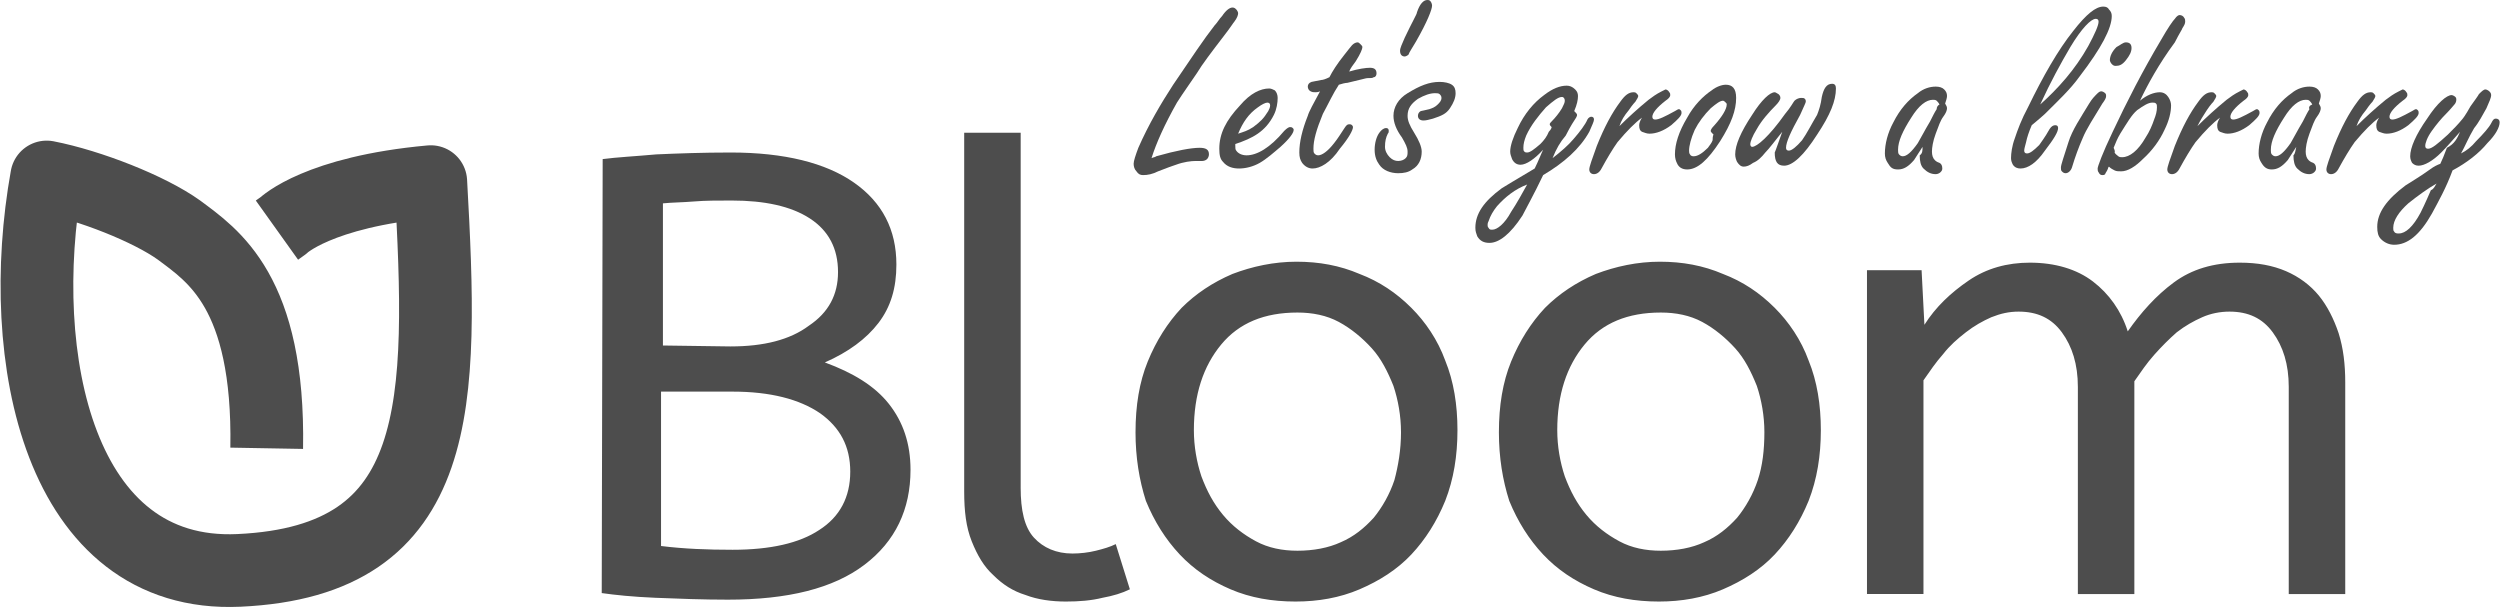
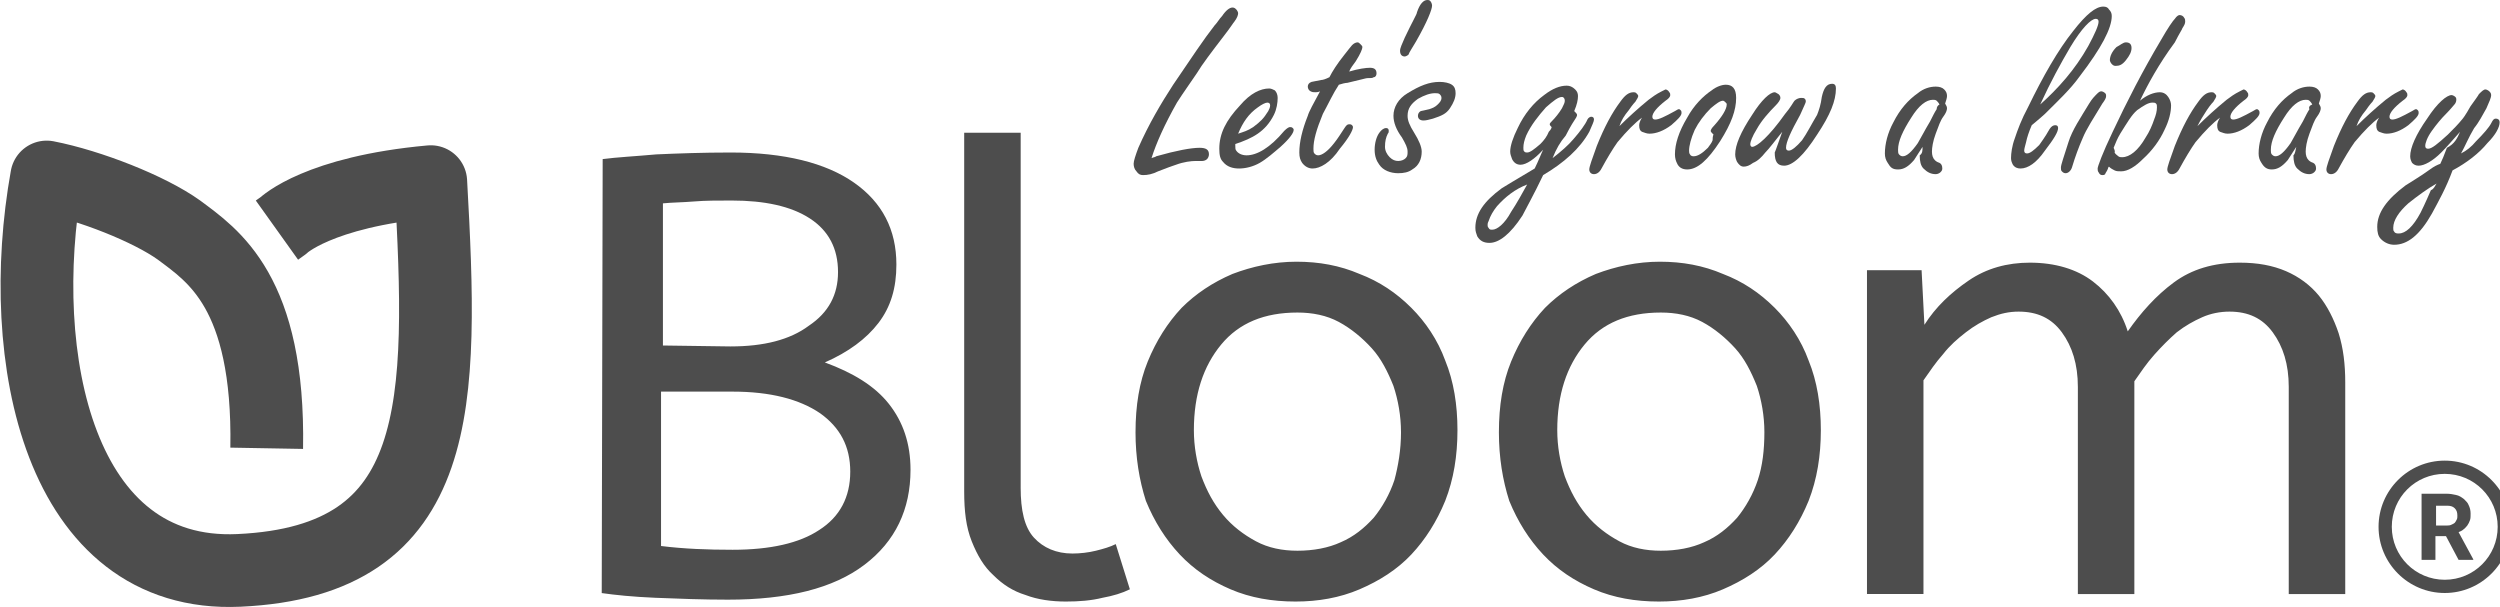
<svg xmlns="http://www.w3.org/2000/svg" width="1.907in" height="0.463in" viewBox="0 0 171.628 41.682" id="svg2" version="1.1">
  <defs id="defs4" />
  <g id="layer1" transform="translate(-176.0391,-1003.237)">
    <path style="opacity:1;fill:none;stroke:#4d4d4d;stroke-width:4.994;stroke-linejoin:round;stroke-opacity:1;stroke-miterlimit:4;stroke-dasharray:none" d="m 194.328,1034.021 c 0.192,-10.755 -3.713,-13.252 -6.018,-14.981 -2.049,-1.472 -6.146,-3.073 -9.091,-3.649 -2.226,12.384 0.836,27.585 13.202,27.016 14.208,-0.654 14.027,-11.441 13.174,-26.696 -7.746,0.704 -10.115,3.009 -10.115,3.009 l -0.448,0.32" class="st1" id="path4143" />
    <path style="fill:#4d4d4d;fill-opacity:1" d="m 217.4,1014.162 c 0.97,-0.129 2.263,-0.194 3.685,-0.323 1.487,-0.065 3.168,-0.129 5.107,-0.129 3.685,0 6.529,0.711 8.469,2.069 1.939,1.357 2.909,3.232 2.909,5.624 0,1.616 -0.388,2.909 -1.228,4.008 -0.84,1.099 -2.069,2.004 -3.685,2.715 1.939,0.711 3.426,1.616 4.396,2.845 0.97,1.228 1.487,2.715 1.487,4.525 0,2.715 -1.034,4.913 -3.168,6.529 -2.133,1.616 -5.237,2.392 -9.374,2.392 -1.746,0 -3.362,-0.065 -4.978,-0.129 -1.552,-0.065 -2.78,-0.194 -3.685,-0.323 l 0.065,-29.803 m 8.921,26.829 c 2.586,0 4.59,-0.453 5.948,-1.358 1.422,-0.905 2.133,-2.263 2.133,-4.008 0,-1.746 -0.711,-3.038 -2.069,-4.008 -1.422,-0.97 -3.426,-1.487 -6.012,-1.487 l -4.913,0 0,10.602 c 1.552,0.194 3.168,0.259 4.913,0.259 m -0.129,-13.964 c 2.263,0 4.073,-0.453 5.366,-1.422 1.358,-0.905 2.004,-2.133 2.004,-3.685 0,-1.616 -0.646,-2.845 -1.939,-3.685 -1.293,-0.84 -3.103,-1.228 -5.366,-1.228 -0.97,0 -1.81,0 -2.586,0.065 -0.776,0.065 -1.487,0.065 -2.133,0.129 l 0,9.762 4.655,0.065 z m 19.912,9.697 c 0,1.552 0.259,2.715 0.905,3.426 0.646,0.711 1.552,1.099 2.651,1.099 0.517,0 1.099,-0.065 1.616,-0.194 0.517,-0.129 0.97,-0.259 1.358,-0.453 l 0.97,3.103 c -0.517,0.259 -1.164,0.453 -1.875,0.582 -0.776,0.194 -1.616,0.259 -2.521,0.259 -0.97,0 -1.939,-0.129 -2.78,-0.453 -0.84,-0.259 -1.552,-0.711 -2.198,-1.358 -0.646,-0.582 -1.099,-1.358 -1.487,-2.327 -0.388,-0.97 -0.517,-2.069 -0.517,-3.426 l 0,-24.631 3.879,0 0,24.372 0,0 z m 26.118,-3.814 c 0,-1.099 -0.194,-2.198 -0.517,-3.168 -0.388,-0.97 -0.84,-1.875 -1.487,-2.586 -0.646,-0.711 -1.422,-1.358 -2.263,-1.81 -0.84,-0.453 -1.81,-0.646 -2.845,-0.646 -2.263,0 -4.008,0.711 -5.236,2.198 -1.228,1.487 -1.875,3.426 -1.875,5.883 0,1.099 0.194,2.198 0.517,3.168 0.388,1.034 0.84,1.875 1.487,2.651 0.646,0.776 1.422,1.358 2.263,1.81 0.84,0.453 1.81,0.646 2.845,0.646 1.099,0 2.133,-0.194 2.974,-0.582 0.905,-0.388 1.616,-0.97 2.263,-1.681 0.582,-0.711 1.099,-1.616 1.422,-2.586 0.259,-0.97 0.453,-2.069 0.453,-3.297 m -18.231,0 c 0,-1.81 0.259,-3.426 0.84,-4.849 0.582,-1.422 1.358,-2.651 2.327,-3.685 0.97,-0.97 2.133,-1.746 3.491,-2.327 1.358,-0.517 2.845,-0.84 4.396,-0.84 1.552,0 2.974,0.259 4.331,0.84 1.358,0.517 2.521,1.293 3.556,2.327 0.97,0.97 1.81,2.198 2.327,3.62 0.582,1.422 0.84,3.038 0.84,4.784 0,1.746 -0.259,3.362 -0.84,4.849 -0.582,1.422 -1.358,2.651 -2.327,3.685 -0.97,1.034 -2.198,1.81 -3.556,2.392 -1.358,0.582 -2.845,0.84 -4.396,0.84 -1.616,0 -3.103,-0.259 -4.461,-0.84 -1.358,-0.582 -2.521,-1.358 -3.491,-2.392 -0.97,-1.034 -1.745,-2.263 -2.327,-3.685 -0.453,-1.422 -0.711,-2.974 -0.711,-4.719 z m 43.185,0 c 0,-1.099 -0.194,-2.198 -0.517,-3.168 -0.388,-0.97 -0.84,-1.875 -1.487,-2.586 -0.646,-0.711 -1.422,-1.358 -2.263,-1.81 -0.84,-0.453 -1.81,-0.646 -2.845,-0.646 -2.263,0 -4.008,0.711 -5.237,2.198 -1.228,1.487 -1.875,3.426 -1.875,5.883 0,1.099 0.194,2.198 0.517,3.168 0.388,1.034 0.84,1.875 1.487,2.651 0.646,0.776 1.422,1.358 2.263,1.81 0.84,0.453 1.81,0.646 2.845,0.646 1.099,0 2.133,-0.194 2.974,-0.582 0.905,-0.388 1.616,-0.97 2.263,-1.681 0.582,-0.711 1.099,-1.616 1.422,-2.586 0.323,-0.97 0.453,-2.069 0.453,-3.297 m -18.231,0 c 0,-1.81 0.259,-3.426 0.84,-4.849 0.582,-1.422 1.358,-2.651 2.327,-3.685 0.97,-0.97 2.133,-1.746 3.491,-2.327 1.358,-0.517 2.845,-0.84 4.396,-0.84 1.552,0 2.974,0.259 4.331,0.84 1.358,0.517 2.521,1.293 3.556,2.327 0.97,0.97 1.81,2.198 2.327,3.62 0.582,1.422 0.84,3.038 0.84,4.784 0,1.746 -0.259,3.362 -0.84,4.849 -0.582,1.422 -1.358,2.651 -2.327,3.685 -0.97,1.034 -2.198,1.81 -3.556,2.392 -1.358,0.582 -2.845,0.84 -4.396,0.84 -1.616,0 -3.103,-0.259 -4.461,-0.84 -1.358,-0.582 -2.521,-1.358 -3.491,-2.392 -0.97,-1.034 -1.745,-2.263 -2.327,-3.685 -0.453,-1.422 -0.711,-2.974 -0.711,-4.719 l 0,0 z m 29.221,-7.37 c 0.776,-1.228 1.81,-2.198 3.038,-3.038 1.228,-0.84 2.651,-1.228 4.202,-1.228 1.746,0 3.232,0.453 4.331,1.293 1.099,0.84 1.939,2.004 2.392,3.426 0.905,-1.293 1.939,-2.457 3.168,-3.362 1.228,-0.905 2.715,-1.357 4.525,-1.357 1.228,0 2.263,0.194 3.168,0.582 0.905,0.388 1.681,0.97 2.263,1.681 0.582,0.711 1.034,1.616 1.358,2.586 0.323,1.034 0.453,2.133 0.453,3.362 l 0,14.546 -3.879,0 0,-14.223 c 0,-1.552 -0.388,-2.78 -1.099,-3.75 -0.711,-0.97 -1.681,-1.422 -2.974,-1.422 -0.646,0 -1.293,0.129 -1.875,0.388 -0.582,0.259 -1.164,0.582 -1.745,1.034 -0.517,0.453 -1.034,0.97 -1.552,1.552 -0.517,0.582 -0.905,1.164 -1.358,1.81 l 0,14.611 -3.879,0 0,-14.223 c 0,-1.552 -0.388,-2.78 -1.099,-3.75 -0.711,-0.97 -1.681,-1.422 -2.974,-1.422 -0.646,0 -1.228,0.129 -1.875,0.388 -0.582,0.259 -1.164,0.582 -1.745,1.034 -0.582,0.453 -1.099,0.905 -1.552,1.487 -0.517,0.582 -0.905,1.164 -1.358,1.81 l 0,14.675 -3.879,0 0,-22.239 3.75,0 0.194,3.75 z" class="st2" id="path7129" />
    <g style="fill:#4d4d4d;fill-opacity:1" id="g7131" transform="matrix(0.6464832,0,0,0.6464832,160.2512,985.1999)">
      <path style="fill:#4d4d4d;fill-opacity:1" d="m 146.7,44.7 c 0.2,-0.1 0.4,-0.1 0.5,-0.2 2.1,-0.6 3.7,-0.9 4.6,-0.9 0.7,0 1,0.2 1,0.7 0,0.2 -0.1,0.4 -0.2,0.5 -0.1,0.1 -0.3,0.2 -0.5,0.2 -0.1,0 -0.2,0 -0.4,0 -0.1,0 -0.3,0 -0.3,0 -0.5,0 -1.3,0.1 -2.1,0.4 -0.3,0.1 -0.9,0.3 -1.9,0.7 -0.6,0.3 -1.1,0.4 -1.6,0.4 -0.3,0 -0.5,-0.1 -0.7,-0.4 -0.2,-0.2 -0.3,-0.5 -0.3,-0.8 0,-0.3 0.2,-0.9 0.5,-1.7 1.1,-2.5 2.4,-4.7 3.7,-6.7 1.9,-2.8 3.3,-4.9 4.4,-6.3 0.3,-0.3 0.5,-0.7 0.8,-1 0.4,-0.6 0.8,-0.9 1.1,-0.9 0.2,0 0.3,0.1 0.4,0.2 0.1,0.1 0.2,0.3 0.2,0.4 0,0.2 -0.1,0.5 -0.4,0.9 -0.1,0.1 -0.4,0.6 -1.1,1.5 -1.3,1.7 -2.3,3 -2.9,4 -0.6,0.9 -1.4,2 -2.1,3.1 -1.3,2.3 -2.2,4.3 -2.7,5.9 z" class="st3" id="path7133" />
      <path style="fill:#4d4d4d;fill-opacity:1" d="m 155.6,43.2 0,0.2 c 0,0.2 0,0.4 0.1,0.5 0.2,0.3 0.6,0.5 1.1,0.5 1.1,0 2.5,-0.8 4,-2.6 0.3,-0.3 0.5,-0.4 0.6,-0.4 0.1,0 0.2,0 0.3,0.1 0.1,0.1 0.1,0.1 0.1,0.2 0,0.3 -0.4,0.9 -1.4,1.8 -0.7,0.6 -1.5,1.3 -2.2,1.7 -0.7,0.4 -1.5,0.6 -2.2,0.6 -0.7,0 -1.3,-0.2 -1.7,-0.7 -0.3,-0.3 -0.4,-0.7 -0.4,-1.4 0,-1.6 0.7,-3 2.2,-4.6 1.1,-1.3 2.2,-1.8 3.1,-1.8 0.2,0 0.4,0.1 0.6,0.2 0.2,0.2 0.3,0.5 0.3,0.8 0,0.5 -0.1,1.2 -0.4,1.8 -0.9,1.8 -2.3,2.5 -4.1,3.1 z m 0.3,-1.1 c 0.6,-0.2 1,-0.3 1.6,-0.7 0.8,-0.6 1.1,-0.9 1.6,-1.7 0.1,-0.2 0.2,-0.4 0.2,-0.6 0,-0.2 -0.1,-0.3 -0.3,-0.3 -0.2,0 -0.6,0.2 -1,0.5 -1,0.7 -1.6,1.6 -2.1,2.8 z" class="st3" id="path7135" />
      <path style="fill:#4d4d4d;fill-opacity:1" d="m 166.6,36.9 c -0.6,0.9 -1.1,2 -1.7,3.1 -0.7,1.7 -1,2.8 -1,3.7 0,0.2 0,0.4 0.1,0.5 0.1,0.1 0.2,0.2 0.4,0.2 0.4,0 1,-0.4 1.7,-1.3 0.4,-0.5 0.7,-1 1.1,-1.6 0.2,-0.3 0.3,-0.4 0.5,-0.4 0.1,0 0.2,0 0.3,0.1 0.1,0.1 0.1,0.2 0.1,0.2 0,0.3 -0.4,1.1 -1.4,2.3 -1,1.5 -2.1,2.1 -2.9,2.1 -0.4,0 -0.8,-0.2 -1.1,-0.6 -0.2,-0.3 -0.3,-0.6 -0.3,-1.1 0,-1.1 0.3,-2.4 0.9,-3.9 0.1,-0.4 0.6,-1.3 1.3,-2.6 -0.2,0.1 -0.4,0.1 -0.5,0.1 -0.2,0 -0.3,0 -0.5,-0.1 -0.2,-0.1 -0.3,-0.3 -0.3,-0.5 0,-0.2 0.1,-0.4 0.4,-0.5 0.1,0 0.4,-0.1 1,-0.2 0.2,0 0.5,-0.1 0.9,-0.3 0.3,-0.6 0.8,-1.4 1.6,-2.4 0.4,-0.5 0.7,-0.9 0.8,-1 0.2,-0.2 0.4,-0.3 0.6,-0.3 0.1,0 0.2,0.1 0.3,0.2 0.1,0.1 0.2,0.2 0.2,0.3 0,0.2 -0.2,0.7 -0.7,1.5 -0.3,0.4 -0.6,0.8 -0.7,1.1 1,-0.3 1.8,-0.4 2.2,-0.4 0.5,0 0.7,0.2 0.7,0.6 0,0.2 -0.1,0.4 -0.3,0.4 -0.1,0.1 -0.3,0.1 -0.7,0.1 -0.1,0 -0.8,0.2 -2.1,0.5 -0.2,0 -0.6,0.1 -0.9,0.2 l 0,0 z" class="st3" id="path7137" />
      <path style="fill:#4d4d4d;fill-opacity:1" d="m 176,27.9 c 0.1,0 0.2,0 0.3,0.1 0.1,0.1 0.2,0.3 0.2,0.5 0,0.4 -0.5,1.7 -1.7,3.8 -0.4,0.7 -0.7,1.1 -0.8,1.4 -0.1,0.1 -0.3,0.2 -0.4,0.2 -0.3,0 -0.5,-0.2 -0.5,-0.6 0,-0.3 0.2,-0.7 0.5,-1.4 0.8,-1.7 1.3,-2.5 1.3,-2.7 0.3,-0.9 0.7,-1.3 1.1,-1.3 z" class="st3" id="path7139" />
      <path style="fill:#4d4d4d;fill-opacity:1" d="m 177.3,36.6 c 0.5,0 1,0.1 1.3,0.3 0.3,0.2 0.4,0.5 0.4,0.9 0,0.5 -0.2,1 -0.6,1.6 -0.4,0.6 -0.9,0.8 -1.8,1.1 -0.4,0.1 -0.7,0.2 -1,0.2 -0.4,0 -0.6,-0.2 -0.6,-0.5 0,-0.2 0.1,-0.4 0.3,-0.5 0.1,0 0.4,-0.1 0.9,-0.2 0.3,-0.1 0.6,-0.2 0.9,-0.5 0.2,-0.2 0.4,-0.4 0.4,-0.7 0,-0.2 -0.1,-0.3 -0.2,-0.4 -0.1,-0.1 -0.3,-0.1 -0.5,-0.1 -0.5,0 -1.1,0.2 -1.8,0.6 -0.7,0.5 -1.1,1 -1.1,1.8 0,0.5 0.2,1 0.7,1.8 0.5,0.8 0.8,1.5 0.8,2 0,0.8 -0.3,1.5 -1,1.9 -0.4,0.3 -0.9,0.4 -1.5,0.4 -0.8,0 -1.6,-0.3 -2,-0.9 -0.3,-0.4 -0.5,-0.9 -0.5,-1.6 0,-0.7 0.2,-1.4 0.5,-1.8 0.2,-0.3 0.5,-0.5 0.7,-0.5 0.2,0 0.3,0.1 0.3,0.3 0,0.1 0,0.2 -0.1,0.3 -0.2,0.4 -0.3,0.8 -0.3,1.4 0,0.4 0.2,0.8 0.5,1.1 0.3,0.3 0.6,0.4 0.9,0.4 0.3,0 0.6,-0.1 0.8,-0.3 0.2,-0.2 0.2,-0.4 0.2,-0.7 0,-0.4 -0.2,-0.8 -0.6,-1.5 -0.6,-0.8 -0.9,-1.6 -0.9,-2.3 0,-0.9 0.5,-1.8 1.5,-2.4 1.3,-0.8 2.3,-1.2 3.4,-1.2 l 0,0 z" class="st3" id="path7141" />
      <path style="fill:#4d4d4d;fill-opacity:1" d="m 189.3,44.7 c 0.9,-0.7 1.7,-1.4 2.2,-2 0.7,-0.8 1.3,-1.6 1.5,-2.1 0.1,-0.2 0.3,-0.3 0.4,-0.3 0.2,0 0.3,0.1 0.3,0.3 0,0.2 -0.2,0.6 -0.5,1.3 -1,1.8 -2.7,3.3 -4.9,4.6 -1,2.1 -1.8,3.5 -2.2,4.3 -1.3,2 -2.5,2.9 -3.5,2.9 -0.6,0 -1,-0.2 -1.3,-0.7 -0.1,-0.3 -0.2,-0.5 -0.2,-0.9 0,-1.5 0.9,-2.8 2.8,-4.2 0.3,-0.2 1.5,-0.9 3.5,-2.1 0.4,-0.8 0.7,-1.6 0.9,-2 -0.9,1 -1.8,1.6 -2.4,1.6 -0.4,0 -0.7,-0.2 -0.9,-0.6 -0.1,-0.3 -0.2,-0.5 -0.2,-0.8 0,-0.6 0.3,-1.5 0.8,-2.5 0.7,-1.5 1.7,-2.7 2.8,-3.5 0.9,-0.7 1.7,-1 2.4,-1 0.3,0 0.6,0.1 0.9,0.4 0.2,0.2 0.3,0.4 0.3,0.7 0,0.4 -0.1,0.9 -0.4,1.6 0.2,0.2 0.3,0.3 0.3,0.4 0,0.1 0,0.1 -0.1,0.3 -0.2,0.3 -0.6,0.9 -1.1,1.9 -0.6,0.7 -1,1.4 -1.4,2.4 z m -0.1,-3.3 c -0.1,-0.1 -0.2,-0.2 -0.2,-0.3 0,-0.1 0.1,-0.2 0.2,-0.3 0.4,-0.4 0.8,-0.9 1.1,-1.4 0.2,-0.4 0.3,-0.6 0.3,-0.8 0,-0.2 -0.1,-0.4 -0.3,-0.4 -0.4,0 -0.9,0.4 -1.7,1.1 -0.8,0.9 -1.6,1.9 -2.1,3 -0.2,0.5 -0.3,0.9 -0.3,1.3 0,0.2 0,0.3 0.1,0.4 0.1,0.1 0.2,0.1 0.3,0.1 0.3,0 0.7,-0.3 1.4,-0.9 0.4,-0.4 0.7,-0.8 0.9,-1.3 0.3,-0.3 0.3,-0.5 0.3,-0.5 l 0,0 z m -2.6,6.1 c -1.3,0.5 -2.3,1.3 -3.2,2.3 -0.4,0.5 -0.7,1 -0.9,1.6 -0.1,0.2 -0.1,0.3 -0.1,0.4 0,0.1 0,0.2 0.1,0.3 0.1,0.2 0.2,0.2 0.4,0.2 0.5,0 1.3,-0.6 2,-1.9 0.6,-0.9 1.2,-2 1.7,-2.9 z" class="st3" id="path7143" />
      <path style="fill:#4d4d4d;fill-opacity:1" d="m 196.4,41.3 c 0.9,-0.9 2,-1.9 3.1,-2.8 0.4,-0.3 0.8,-0.6 1.4,-0.9 0.2,-0.1 0.4,-0.2 0.4,-0.2 0.1,0 0.3,0.1 0.4,0.3 0.1,0.1 0.1,0.2 0.1,0.3 0,0.2 -0.2,0.4 -0.5,0.6 -0.9,0.7 -1.4,1.3 -1.4,1.7 0,0.2 0.1,0.3 0.3,0.3 0.4,0 1,-0.3 2.1,-0.9 0.2,-0.1 0.3,-0.2 0.4,-0.2 0.1,0 0.1,0 0.2,0.1 0.1,0.1 0.1,0.2 0.1,0.3 0,0.3 -0.4,0.7 -1.1,1.3 -0.8,0.6 -1.6,0.9 -2.3,0.9 -0.3,0 -0.5,-0.1 -0.8,-0.2 -0.2,-0.1 -0.3,-0.3 -0.3,-0.7 0,-0.2 0.1,-0.5 0.3,-0.8 -0.7,0.5 -1.6,1.4 -2.6,2.6 -0.5,0.7 -1.1,1.7 -1.7,2.8 -0.2,0.4 -0.5,0.6 -0.8,0.6 -0.3,0 -0.5,-0.2 -0.5,-0.5 0,-0.3 0.3,-1.1 0.8,-2.5 0.8,-2 1.6,-3.5 2.5,-4.7 0.5,-0.7 0.9,-1 1.4,-1 0.1,0 0.2,0 0.3,0.1 0.1,0.1 0.2,0.2 0.2,0.3 0,0.1 -0.1,0.3 -0.3,0.6 0,0 -0.3,0.3 -0.7,0.9 -0.5,0.6 -0.8,1.1 -1,1.7 l 0,0 z" class="st3" id="path7145" />
      <path style="fill:#4d4d4d;fill-opacity:1" d="m 207.7,36.9 c 0.7,0 1.1,0.4 1.1,1.4 0,1.3 -0.5,2.7 -1.7,4.6 -1.3,2 -2.4,3 -3.5,3 -0.5,0 -0.9,-0.2 -1.1,-0.7 -0.1,-0.2 -0.2,-0.5 -0.2,-0.9 0,-1.1 0.4,-2.4 1.3,-3.9 0.7,-1.3 1.7,-2.3 2.6,-2.9 0.5,-0.4 1.1,-0.6 1.5,-0.6 z m -1.3,5.3 c -0.2,-0.2 -0.3,-0.3 -0.3,-0.4 0,-0.1 0.1,-0.3 0.4,-0.6 0.8,-0.9 1.3,-1.7 1.3,-2.2 0,-0.1 0,-0.1 -0.1,-0.2 -0.1,-0.1 -0.2,-0.2 -0.3,-0.2 -0.3,0 -0.7,0.3 -1.3,0.8 -0.7,0.7 -1.3,1.5 -1.7,2.3 -0.4,0.9 -0.6,1.7 -0.6,2.2 0,0.1 0,0.3 0.1,0.4 0.1,0.2 0.3,0.2 0.4,0.2 0.4,0 0.9,-0.3 1.5,-0.9 0.2,-0.3 0.4,-0.5 0.5,-0.8 0,-0.5 0.1,-0.6 0.1,-0.6 l 0,0 z" class="st3" id="path7147" />
      <path style="fill:#4d4d4d;fill-opacity:1" d="m 213.7,41.9 c -0.8,1 -1.4,1.8 -1.8,2.2 -0.4,0.5 -0.8,0.9 -1.3,1.1 -0.4,0.3 -0.7,0.4 -1,0.4 -0.3,0 -0.5,-0.2 -0.7,-0.5 -0.1,-0.2 -0.2,-0.5 -0.2,-0.8 0,-1 0.6,-2.4 1.8,-4.2 1,-1.6 1.9,-2.4 2.4,-2.4 0.1,0 0.2,0.1 0.4,0.2 0.1,0.1 0.2,0.2 0.2,0.4 0,0.2 -0.2,0.5 -0.5,0.8 -0.7,0.7 -1.5,1.6 -2,2.5 -0.5,0.8 -0.7,1.4 -0.7,1.6 0,0.2 0.1,0.3 0.2,0.3 0.5,0 1.8,-1.1 3.5,-3.5 0.6,-0.7 0.9,-1.3 1,-1.4 0.2,-0.2 0.5,-0.3 0.7,-0.3 0.2,0 0.3,0 0.4,0.1 0.1,0.1 0.1,0.2 0.1,0.3 0,0.1 -0.2,0.5 -0.6,1.4 -1,1.8 -1.5,2.9 -1.5,3.5 0,0.2 0.1,0.3 0.3,0.3 0.3,0 0.8,-0.4 1.4,-1.1 0.5,-0.7 1,-1.7 1.6,-2.7 0.2,-0.5 0.4,-1.1 0.5,-1.9 0.2,-0.9 0.5,-1.4 1.1,-1.4 0.3,0 0.4,0.2 0.4,0.5 0,1.3 -0.6,2.8 -2,4.9 -1.4,2.2 -2.6,3.3 -3.5,3.3 -0.7,0 -1,-0.4 -1,-1.4 0.1,-0.2 0.4,-1.1 0.8,-2.2 l 0,0 z" class="st3" id="path7149" />
      <path style="fill:#4d4d4d;fill-opacity:1" d="m 228.6,43.5 c -0.3,0.5 -0.6,0.9 -0.9,1.4 -0.6,0.7 -1.1,1 -1.7,1 -0.6,0 -0.8,-0.2 -1.1,-0.7 -0.2,-0.3 -0.3,-0.6 -0.3,-1 0,-1 0.3,-2.2 0.9,-3.3 0.7,-1.4 1.6,-2.4 2.6,-3.1 0.6,-0.5 1.3,-0.7 1.9,-0.7 0.4,0 0.7,0.1 0.9,0.3 0.2,0.2 0.3,0.4 0.3,0.7 0,0.2 -0.1,0.5 -0.2,0.8 0.1,0.2 0.2,0.3 0.2,0.5 0,0.2 -0.1,0.5 -0.4,0.9 -0.3,0.4 -0.5,1 -0.8,1.8 -0.3,0.8 -0.4,1.5 -0.4,1.9 0,0.4 0.1,0.7 0.3,0.9 0.1,0.1 0.2,0.2 0.5,0.3 0.2,0.1 0.3,0.3 0.3,0.6 0,0.2 -0.1,0.3 -0.2,0.4 -0.1,0.1 -0.3,0.2 -0.5,0.2 -0.5,0 -0.9,-0.2 -1.3,-0.6 -0.3,-0.3 -0.4,-0.8 -0.4,-1.4 0.3,-0.2 0.3,-0.5 0.3,-0.9 l 0,0 z m 1.8,-4.5 c -0.1,-0.2 -0.2,-0.3 -0.3,-0.4 -0.1,-0.1 -0.3,-0.1 -0.4,-0.1 -0.7,0 -1.5,0.6 -2.3,1.9 -0.9,1.4 -1.4,2.5 -1.4,3.4 0,0.2 0,0.4 0.1,0.5 0.1,0.1 0.2,0.2 0.4,0.2 0.4,0 0.9,-0.4 1.6,-1.4 0.3,-0.5 0.7,-1.3 1.3,-2.3 0.3,-0.6 0.5,-1 0.7,-1.3 0,-0.2 0.1,-0.4 0.3,-0.5 z" class="st3" id="path7151" />
      <path style="fill:#4d4d4d;fill-opacity:1" d="m 240.2,41.2 c -0.3,0.7 -0.5,1.3 -0.6,1.8 -0.1,0.4 -0.2,0.7 -0.2,0.9 0,0.2 0.1,0.3 0.3,0.3 0.3,0 0.7,-0.3 1.3,-0.9 0.2,-0.3 0.6,-0.8 1.1,-1.7 0.2,-0.3 0.4,-0.4 0.6,-0.4 0.2,0 0.3,0.1 0.3,0.3 0,0.4 -0.4,1.1 -1.4,2.4 -0.9,1.3 -1.8,1.9 -2.6,1.9 -0.3,0 -0.6,-0.1 -0.8,-0.4 -0.1,-0.2 -0.2,-0.4 -0.2,-0.7 0,-0.5 0.1,-1.3 0.4,-2.1 0.3,-0.9 0.7,-2 1.4,-3.3 1.6,-3.3 3.2,-6.1 4.8,-8.1 1.4,-1.8 2.4,-2.6 3.2,-2.6 0.3,0 0.5,0.1 0.6,0.3 0.2,0.2 0.3,0.4 0.3,0.7 0,1.3 -1.1,3.4 -3.4,6.4 -1,1.4 -2.3,2.6 -3.7,4 -0.2,0.2 -0.8,0.7 -1.4,1.2 l 0,0 z m 0.9,-2.2 c 1.9,-1.7 3.7,-3.7 5.1,-6.2 0.7,-1.3 1.1,-2.2 1.1,-2.6 0,-0.2 -0.1,-0.3 -0.3,-0.3 -0.5,0 -1.5,1 -2.7,3 -1,1.7 -2.1,3.7 -3.2,6.1 l 0,0 z" class="st3" id="path7153" />
      <path style="fill:#4d4d4d;fill-opacity:1" d="m 247.6,37.6 c 0.1,0 0.3,0.1 0.4,0.2 0.1,0.1 0.1,0.2 0.1,0.3 0,0.2 -0.1,0.4 -0.4,0.8 -0.9,1.5 -1.7,2.7 -2.1,3.7 -0.4,0.9 -0.8,2 -1.1,3 -0.1,0.4 -0.4,0.7 -0.7,0.7 -0.2,0 -0.3,-0.1 -0.4,-0.2 -0.1,-0.1 -0.1,-0.2 -0.1,-0.4 0,-0.3 0.3,-1.1 0.8,-2.7 0.4,-1.3 1.3,-2.6 2.2,-4.1 0.3,-0.5 0.6,-0.8 0.7,-0.9 0.3,-0.3 0.4,-0.4 0.6,-0.4 l 0,0 z m 2.6,-5.2 c 0.4,0 0.6,0.2 0.6,0.6 0,0.4 -0.2,0.8 -0.6,1.3 -0.4,0.5 -0.7,0.6 -1.1,0.6 -0.2,0 -0.3,-0.1 -0.4,-0.2 -0.1,-0.1 -0.2,-0.3 -0.2,-0.4 0,-0.4 0.2,-0.9 0.7,-1.4 0.4,-0.2 0.7,-0.5 1,-0.5 l 0,0 z" class="st3" id="path7155" />
      <path style="fill:#4d4d4d;fill-opacity:1" d="m 251.7,38.6 c 0.7,-0.6 1.5,-0.9 2.1,-0.9 0.4,0 0.7,0.2 0.9,0.5 0.2,0.3 0.3,0.6 0.3,0.9 0,0.7 -0.2,1.6 -0.7,2.6 -0.5,1.1 -1.3,2.2 -2.3,3.1 -0.8,0.8 -1.6,1.3 -2.3,1.3 -0.3,0 -0.5,0 -0.7,-0.1 -0.2,-0.1 -0.4,-0.2 -0.6,-0.4 -0.1,0.1 -0.1,0.2 -0.1,0.2 -0.1,0.3 -0.3,0.5 -0.3,0.6 -0.1,0.1 -0.2,0.1 -0.3,0.1 -0.2,0 -0.3,-0.1 -0.4,-0.3 -0.1,-0.1 -0.1,-0.3 -0.1,-0.4 0,-0.2 0.5,-1.6 1.6,-3.9 1.5,-3.2 3.2,-6.5 5.1,-9.7 0.8,-1.4 1.3,-2.1 1.5,-2.3 0.2,-0.3 0.4,-0.4 0.5,-0.4 0.2,0 0.4,0.1 0.5,0.3 0.1,0.1 0.1,0.3 0.1,0.4 0,0.2 -0.1,0.4 -0.3,0.7 0,0.1 -0.3,0.5 -0.8,1.5 -1.7,2.3 -2.9,4.5 -3.7,6.2 l 0,0 z m -2.7,5.5 c 0.1,0.2 0.3,0.3 0.4,0.4 0.1,0.1 0.3,0.1 0.4,0.1 0.8,0 1.7,-0.7 2.5,-2.1 0.4,-0.6 0.7,-1.3 0.9,-1.9 0.2,-0.5 0.3,-0.9 0.3,-1.3 0,-0.2 0,-0.3 -0.1,-0.4 -0.1,-0.1 -0.2,-0.1 -0.4,-0.1 -0.4,0 -0.9,0.3 -1.6,0.8 -0.6,0.5 -1.1,1.4 -1.8,2.5 -0.3,0.5 -0.5,1 -0.7,1.5 0.2,0.4 0.1,0.5 0.1,0.5 l 0,0 z" class="st3" id="path7157" />
      <path style="fill:#4d4d4d;fill-opacity:1" d="m 257.8,41.3 c 0.9,-0.9 2,-1.9 3.1,-2.8 0.4,-0.3 0.8,-0.6 1.4,-0.9 0.2,-0.1 0.4,-0.2 0.4,-0.2 0.1,0 0.3,0.1 0.4,0.3 0.1,0.1 0.1,0.2 0.1,0.3 0,0.2 -0.2,0.4 -0.5,0.6 -0.9,0.7 -1.4,1.3 -1.4,1.7 0,0.2 0.1,0.3 0.3,0.3 0.4,0 1,-0.3 2.1,-0.9 0.2,-0.1 0.3,-0.2 0.4,-0.2 0.1,0 0.1,0 0.2,0.1 0.1,0.1 0.1,0.2 0.1,0.3 0,0.3 -0.4,0.7 -1.1,1.3 -0.8,0.6 -1.6,0.9 -2.3,0.9 -0.3,0 -0.5,-0.1 -0.8,-0.2 -0.2,-0.1 -0.3,-0.3 -0.3,-0.7 0,-0.2 0.1,-0.5 0.3,-0.8 -0.7,0.5 -1.6,1.4 -2.6,2.6 -0.5,0.7 -1.1,1.7 -1.7,2.8 -0.2,0.4 -0.5,0.6 -0.8,0.6 -0.3,0 -0.5,-0.2 -0.5,-0.5 0,-0.3 0.3,-1.1 0.8,-2.5 0.8,-2 1.6,-3.5 2.5,-4.7 0.5,-0.7 0.9,-1 1.4,-1 0.1,0 0.2,0 0.3,0.1 0.1,0.1 0.2,0.2 0.2,0.3 0,0.1 -0.1,0.3 -0.3,0.6 0,0 -0.3,0.3 -0.7,0.9 -0.4,0.6 -0.7,1.1 -1,1.7 l 0,0 z" class="st3" id="path7159" />
      <path style="fill:#4d4d4d;fill-opacity:1" d="m 268.3,43.5 c -0.3,0.5 -0.6,0.9 -0.9,1.4 -0.6,0.7 -1.1,1 -1.7,1 -0.5,0 -0.8,-0.2 -1.1,-0.7 -0.2,-0.3 -0.3,-0.6 -0.3,-1 0,-1 0.3,-2.2 0.9,-3.3 0.7,-1.4 1.6,-2.4 2.6,-3.1 0.6,-0.5 1.3,-0.7 1.9,-0.7 0.4,0 0.7,0.1 0.9,0.3 0.2,0.2 0.3,0.4 0.3,0.7 0,0.2 -0.1,0.5 -0.2,0.8 0.1,0.2 0.2,0.3 0.2,0.5 0,0.2 -0.1,0.5 -0.4,0.9 -0.3,0.4 -0.5,1 -0.8,1.8 -0.3,0.8 -0.4,1.5 -0.4,1.9 0,0.4 0.1,0.7 0.3,0.9 0.1,0.1 0.2,0.2 0.5,0.3 0.2,0.1 0.3,0.3 0.3,0.6 0,0.2 -0.1,0.3 -0.2,0.4 -0.1,0.1 -0.3,0.2 -0.5,0.2 -0.5,0 -0.9,-0.2 -1.3,-0.6 -0.3,-0.3 -0.4,-0.8 -0.4,-1.4 0.2,-0.2 0.2,-0.5 0.3,-0.9 l 0,0 z M 270,39 c -0.1,-0.2 -0.2,-0.3 -0.3,-0.4 -0.1,-0.1 -0.3,-0.1 -0.4,-0.1 -0.7,0 -1.5,0.6 -2.3,1.9 -0.9,1.4 -1.4,2.5 -1.4,3.4 0,0.2 0,0.4 0.1,0.5 0.1,0.1 0.2,0.2 0.4,0.2 0.4,0 0.9,-0.4 1.6,-1.4 0.3,-0.5 0.7,-1.3 1.3,-2.3 0.3,-0.6 0.5,-1 0.7,-1.3 -0.1,-0.2 0,-0.4 0.3,-0.5 z" class="st3" id="path7161" />
      <path style="fill:#4d4d4d;fill-opacity:1" d="m 274.7,41.3 c 0.9,-0.9 2,-1.9 3.1,-2.8 0.4,-0.3 0.8,-0.6 1.4,-0.9 0.2,-0.1 0.4,-0.2 0.4,-0.2 0.1,0 0.3,0.1 0.4,0.3 0.1,0.1 0.1,0.2 0.1,0.3 0,0.2 -0.2,0.4 -0.5,0.6 -0.9,0.7 -1.4,1.3 -1.4,1.7 0,0.2 0.1,0.3 0.3,0.3 0.4,0 1,-0.3 2.1,-0.9 0.2,-0.1 0.3,-0.2 0.4,-0.2 0.1,0 0.1,0 0.2,0.1 0.1,0.1 0.1,0.2 0.1,0.3 0,0.3 -0.4,0.7 -1.1,1.3 -0.8,0.6 -1.6,0.9 -2.3,0.9 -0.3,0 -0.5,-0.1 -0.8,-0.2 -0.2,-0.1 -0.3,-0.3 -0.3,-0.7 0,-0.2 0.1,-0.5 0.3,-0.8 -0.7,0.5 -1.6,1.4 -2.6,2.6 -0.5,0.7 -1.1,1.7 -1.7,2.8 -0.2,0.4 -0.5,0.6 -0.8,0.6 -0.3,0 -0.5,-0.2 -0.5,-0.5 0,-0.3 0.3,-1.1 0.8,-2.5 0.8,-2 1.6,-3.5 2.5,-4.7 0.5,-0.7 0.9,-1 1.4,-1 0.1,0 0.2,0 0.3,0.1 0.1,0.1 0.2,0.2 0.2,0.3 0,0.1 -0.1,0.3 -0.3,0.6 0,0 -0.3,0.3 -0.7,0.9 -0.5,0.6 -0.8,1.1 -1,1.7 l 0,0 z" class="st3" id="path7163" />
      <path style="fill:#4d4d4d;fill-opacity:1" d="m 285.7,41.9 c -0.8,0.9 -1.5,1.7 -2,2.2 -0.9,0.9 -1.8,1.4 -2.4,1.4 -0.3,0 -0.5,-0.1 -0.7,-0.3 -0.1,-0.2 -0.2,-0.4 -0.2,-0.7 0,-0.9 0.6,-2.3 1.8,-4 1.1,-1.7 2.1,-2.5 2.6,-2.5 0.1,0 0.3,0.1 0.4,0.2 0.1,0.1 0.1,0.2 0.1,0.3 0,0.2 -0.1,0.4 -0.2,0.5 -0.1,0.1 -0.4,0.5 -0.9,1 -0.5,0.5 -1,1.1 -1.5,1.8 -0.5,0.7 -0.7,1.3 -0.7,1.6 0,0.2 0.1,0.3 0.3,0.3 0.4,0 1,-0.5 2.1,-1.5 0.6,-0.6 1.1,-1.1 1.5,-1.6 0.1,-0.1 0.4,-0.5 0.9,-1.4 0.5,-0.7 0.8,-1.1 0.9,-1.3 0.3,-0.3 0.5,-0.5 0.7,-0.5 0.1,0 0.3,0.1 0.4,0.2 0.1,0.1 0.2,0.2 0.2,0.4 0,0.3 -0.2,0.7 -0.5,1.4 -0.4,0.7 -0.8,1.5 -1.3,2.1 -0.6,1 -1,2 -1.4,2.7 0.6,-0.3 1.1,-0.7 1.6,-1.3 0.8,-0.8 1.4,-1.5 1.6,-1.9 0.2,-0.4 0.3,-0.5 0.5,-0.5 0.2,0 0.4,0.1 0.4,0.4 0,0.5 -0.4,1.3 -1.3,2.2 -0.9,1.1 -2.2,2.1 -3.7,2.9 -0.7,1.9 -1.5,3.3 -2.2,4.6 -1.3,2.3 -2.6,3.3 -4,3.3 -0.5,0 -1,-0.2 -1.4,-0.6 -0.3,-0.3 -0.4,-0.7 -0.4,-1.3 0,-1.5 1,-2.9 3,-4.4 0.6,-0.4 1.5,-0.9 2.6,-1.7 0.4,-0.3 0.8,-0.5 1.1,-0.6 0.2,-0.4 0.4,-0.9 0.7,-1.7 0.8,-0.4 1.1,-1 1.4,-1.7 l 0,0 z m -2.5,5.5 c -0.9,0.5 -2,1.3 -3,2.1 -1,0.9 -1.6,1.8 -1.6,2.6 0,0.2 0,0.3 0.1,0.4 0.1,0.2 0.3,0.2 0.5,0.2 0.7,0 1.5,-0.7 2.3,-2.2 0.1,-0.2 0.5,-1 1.1,-2.4 0.3,-0.1 0.4,-0.4 0.6,-0.7 l 0,0 z" class="st3" id="path7165" />
    </g>
+     <path id="path4626" overflow="visible" d="m 343.898,1034.869 c -2.505,0 -4.545,2.04 -4.545,4.545 0,2.505 2.04,4.545 4.545,4.545 2.505,0 4.545,-2.041 4.545,-4.545 0,-2.505 -2.04,-4.545 -4.545,-4.545 z m 0,0.909 c 2.014,0 3.636,1.623 3.636,3.636 0,2.014 -1.623,3.636 -3.636,3.636 -2.014,0 -3.636,-1.623 -3.636,-3.636 0,-2.014 1.623,-3.636 3.636,-3.636 z m -1.591,1.363 v 4.545 h 0.952 v -1.633 h 0.724 l 0.866,1.633 h 1.008 v -0.043 l -1.008,-1.861 c 0.091,-0.045 0.236,-0.094 0.327,-0.184 0.136,-0.092 0.179,-0.179 0.27,-0.27 0.091,-0.136 0.139,-0.233 0.185,-0.369 0.046,-0.136 0.043,-0.273 0.043,-0.455 0,-0.227 -0.051,-0.415 -0.142,-0.596 -0.045,-0.136 -0.176,-0.261 -0.312,-0.398 -0.182,-0.136 -0.327,-0.238 -0.554,-0.284 -0.182,-0.045 -0.409,-0.085 -0.682,-0.085 z m 0.994,0.824 h 0.739 c 0.227,0 0.403,0.034 0.54,0.171 0.136,0.136 0.185,0.284 0.185,0.511 0,0.092 0.004,0.179 -0.043,0.27 -0.046,0.092 -0.097,0.183 -0.142,0.228 -0.046,0.045 -0.136,0.083 -0.227,0.126 -0.091,0.045 -0.176,0.056 -0.312,0.056 h -0.739 z" style="line-height:normal;font-family:'Bitstream Vera Sans';-inkscape-font-specification:'Bitstream Vera Sans';text-indent:0;text-align:start;text-transform:none;overflow:visible;fill:#4d4d4d;fill-opacity:1;stroke-width:0.455;enable-background:accumulate" />
  </g>
</svg>
